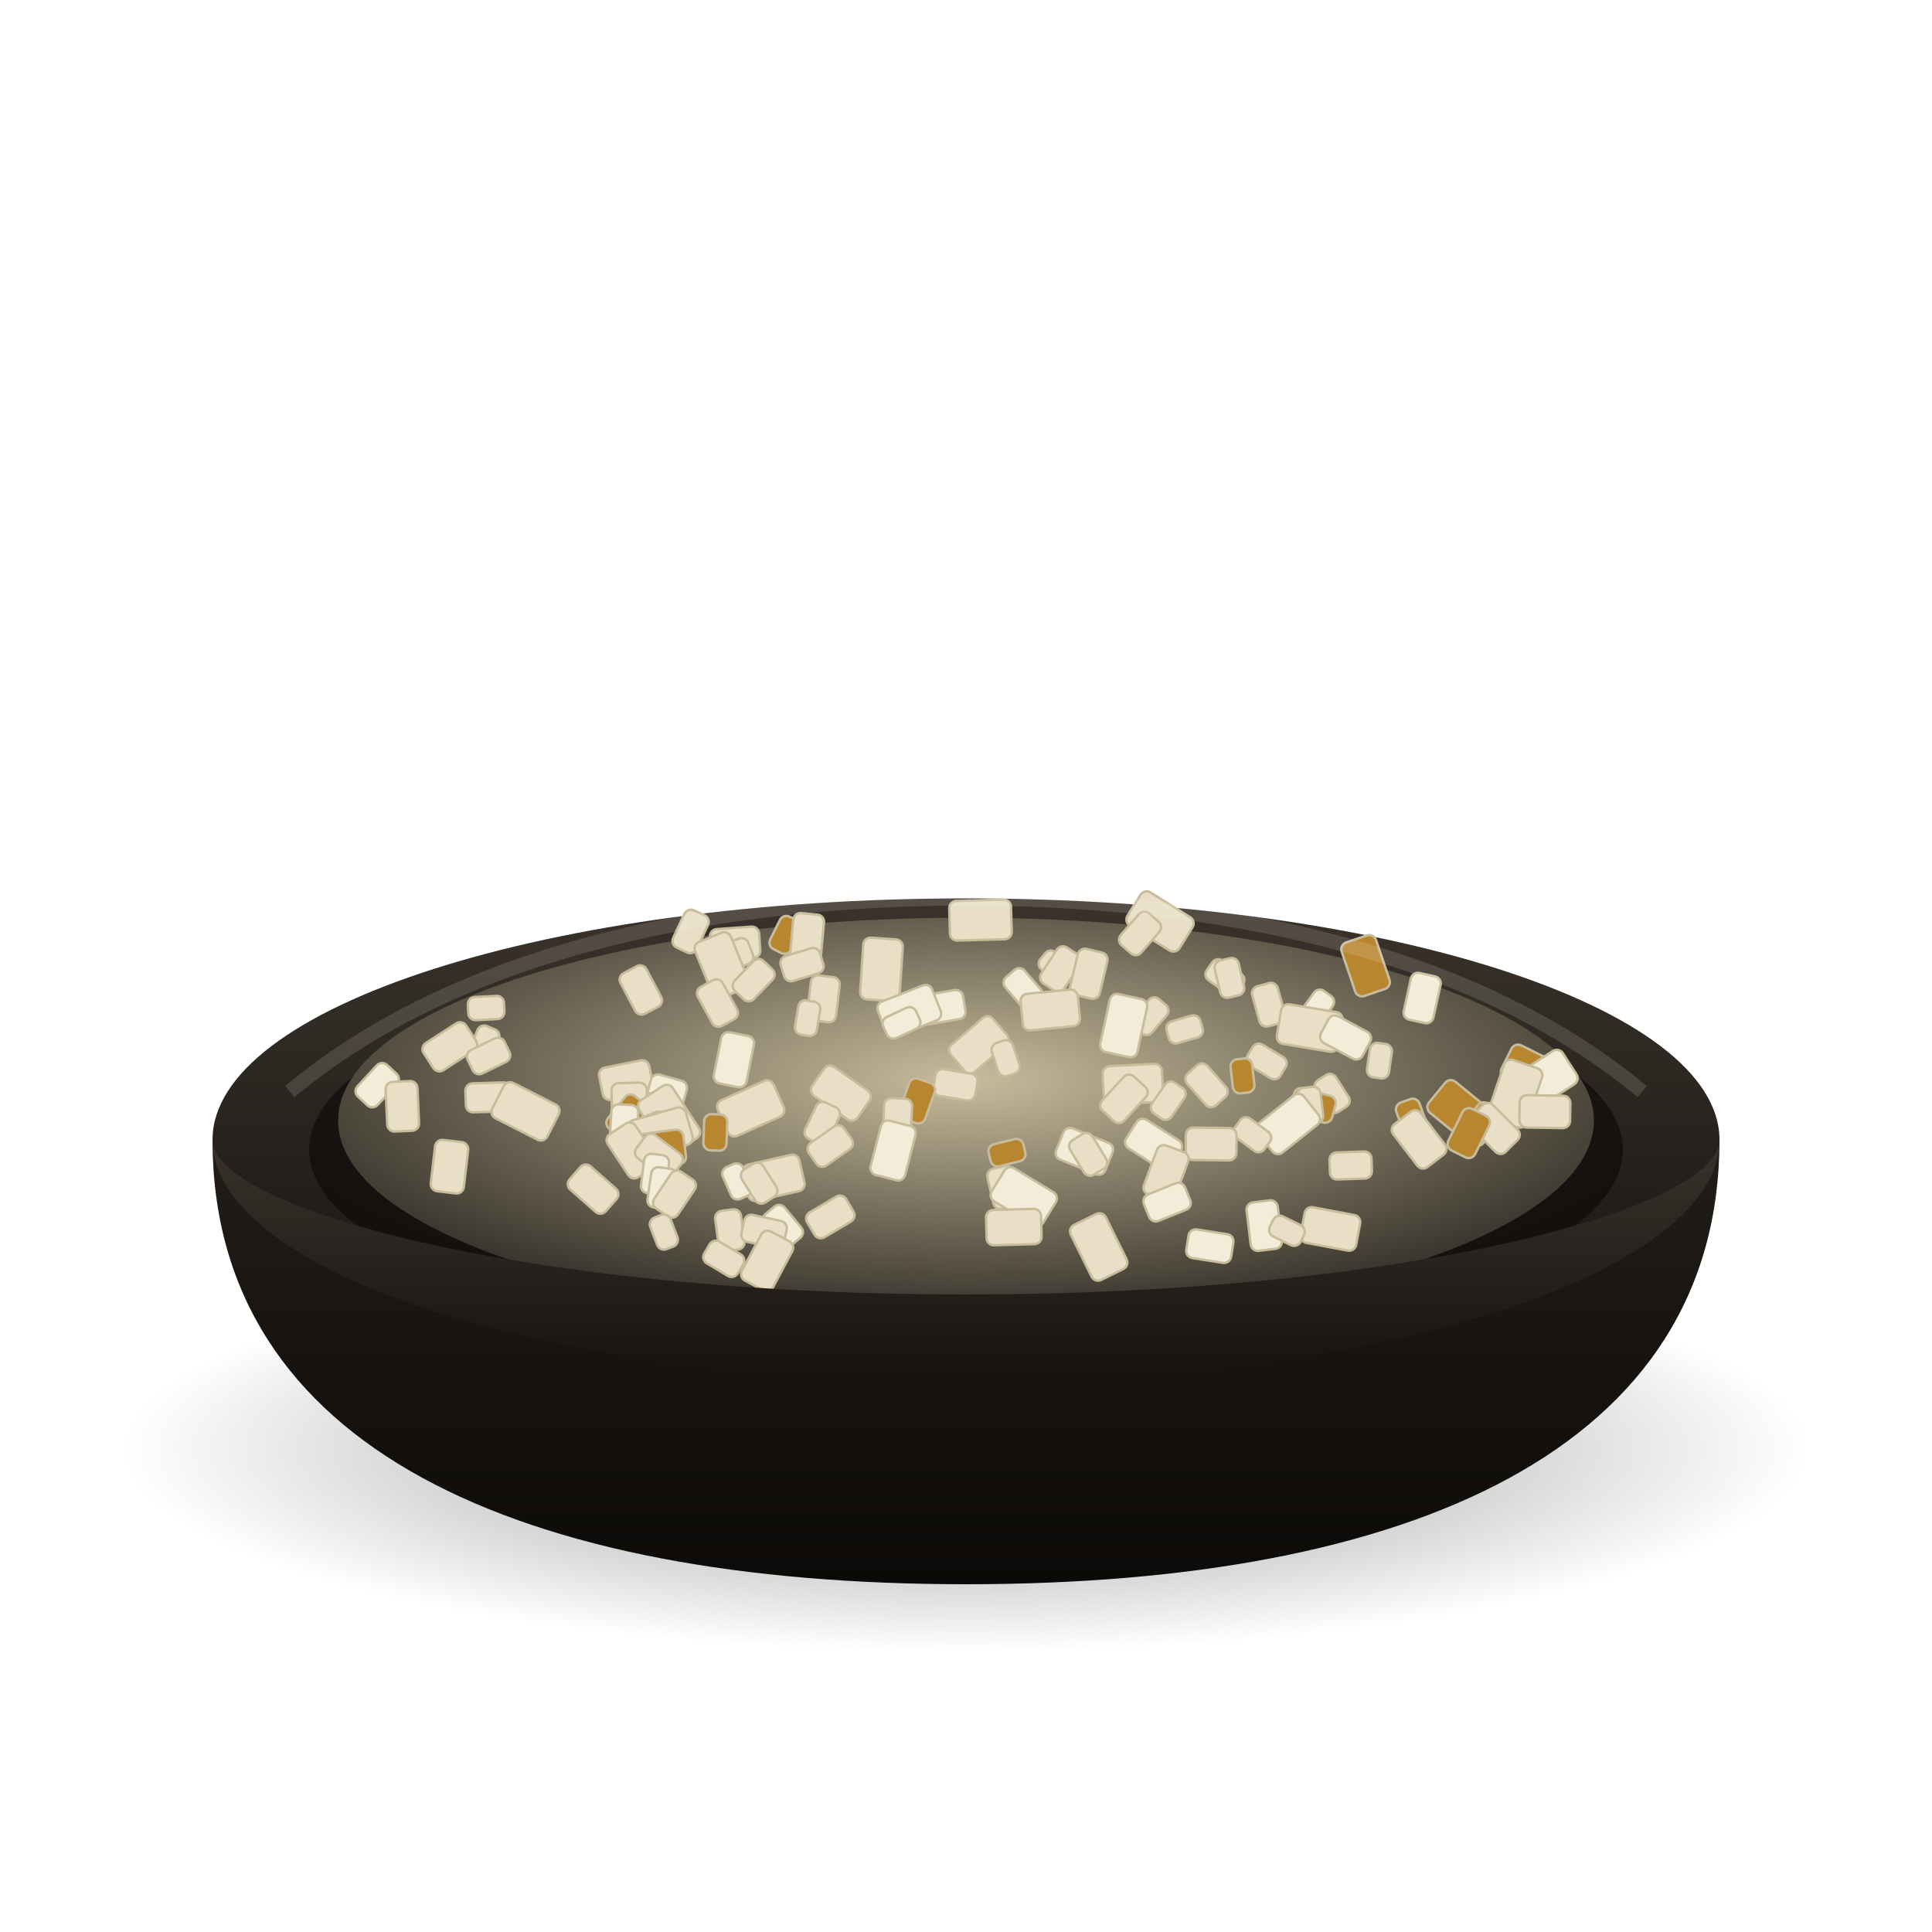
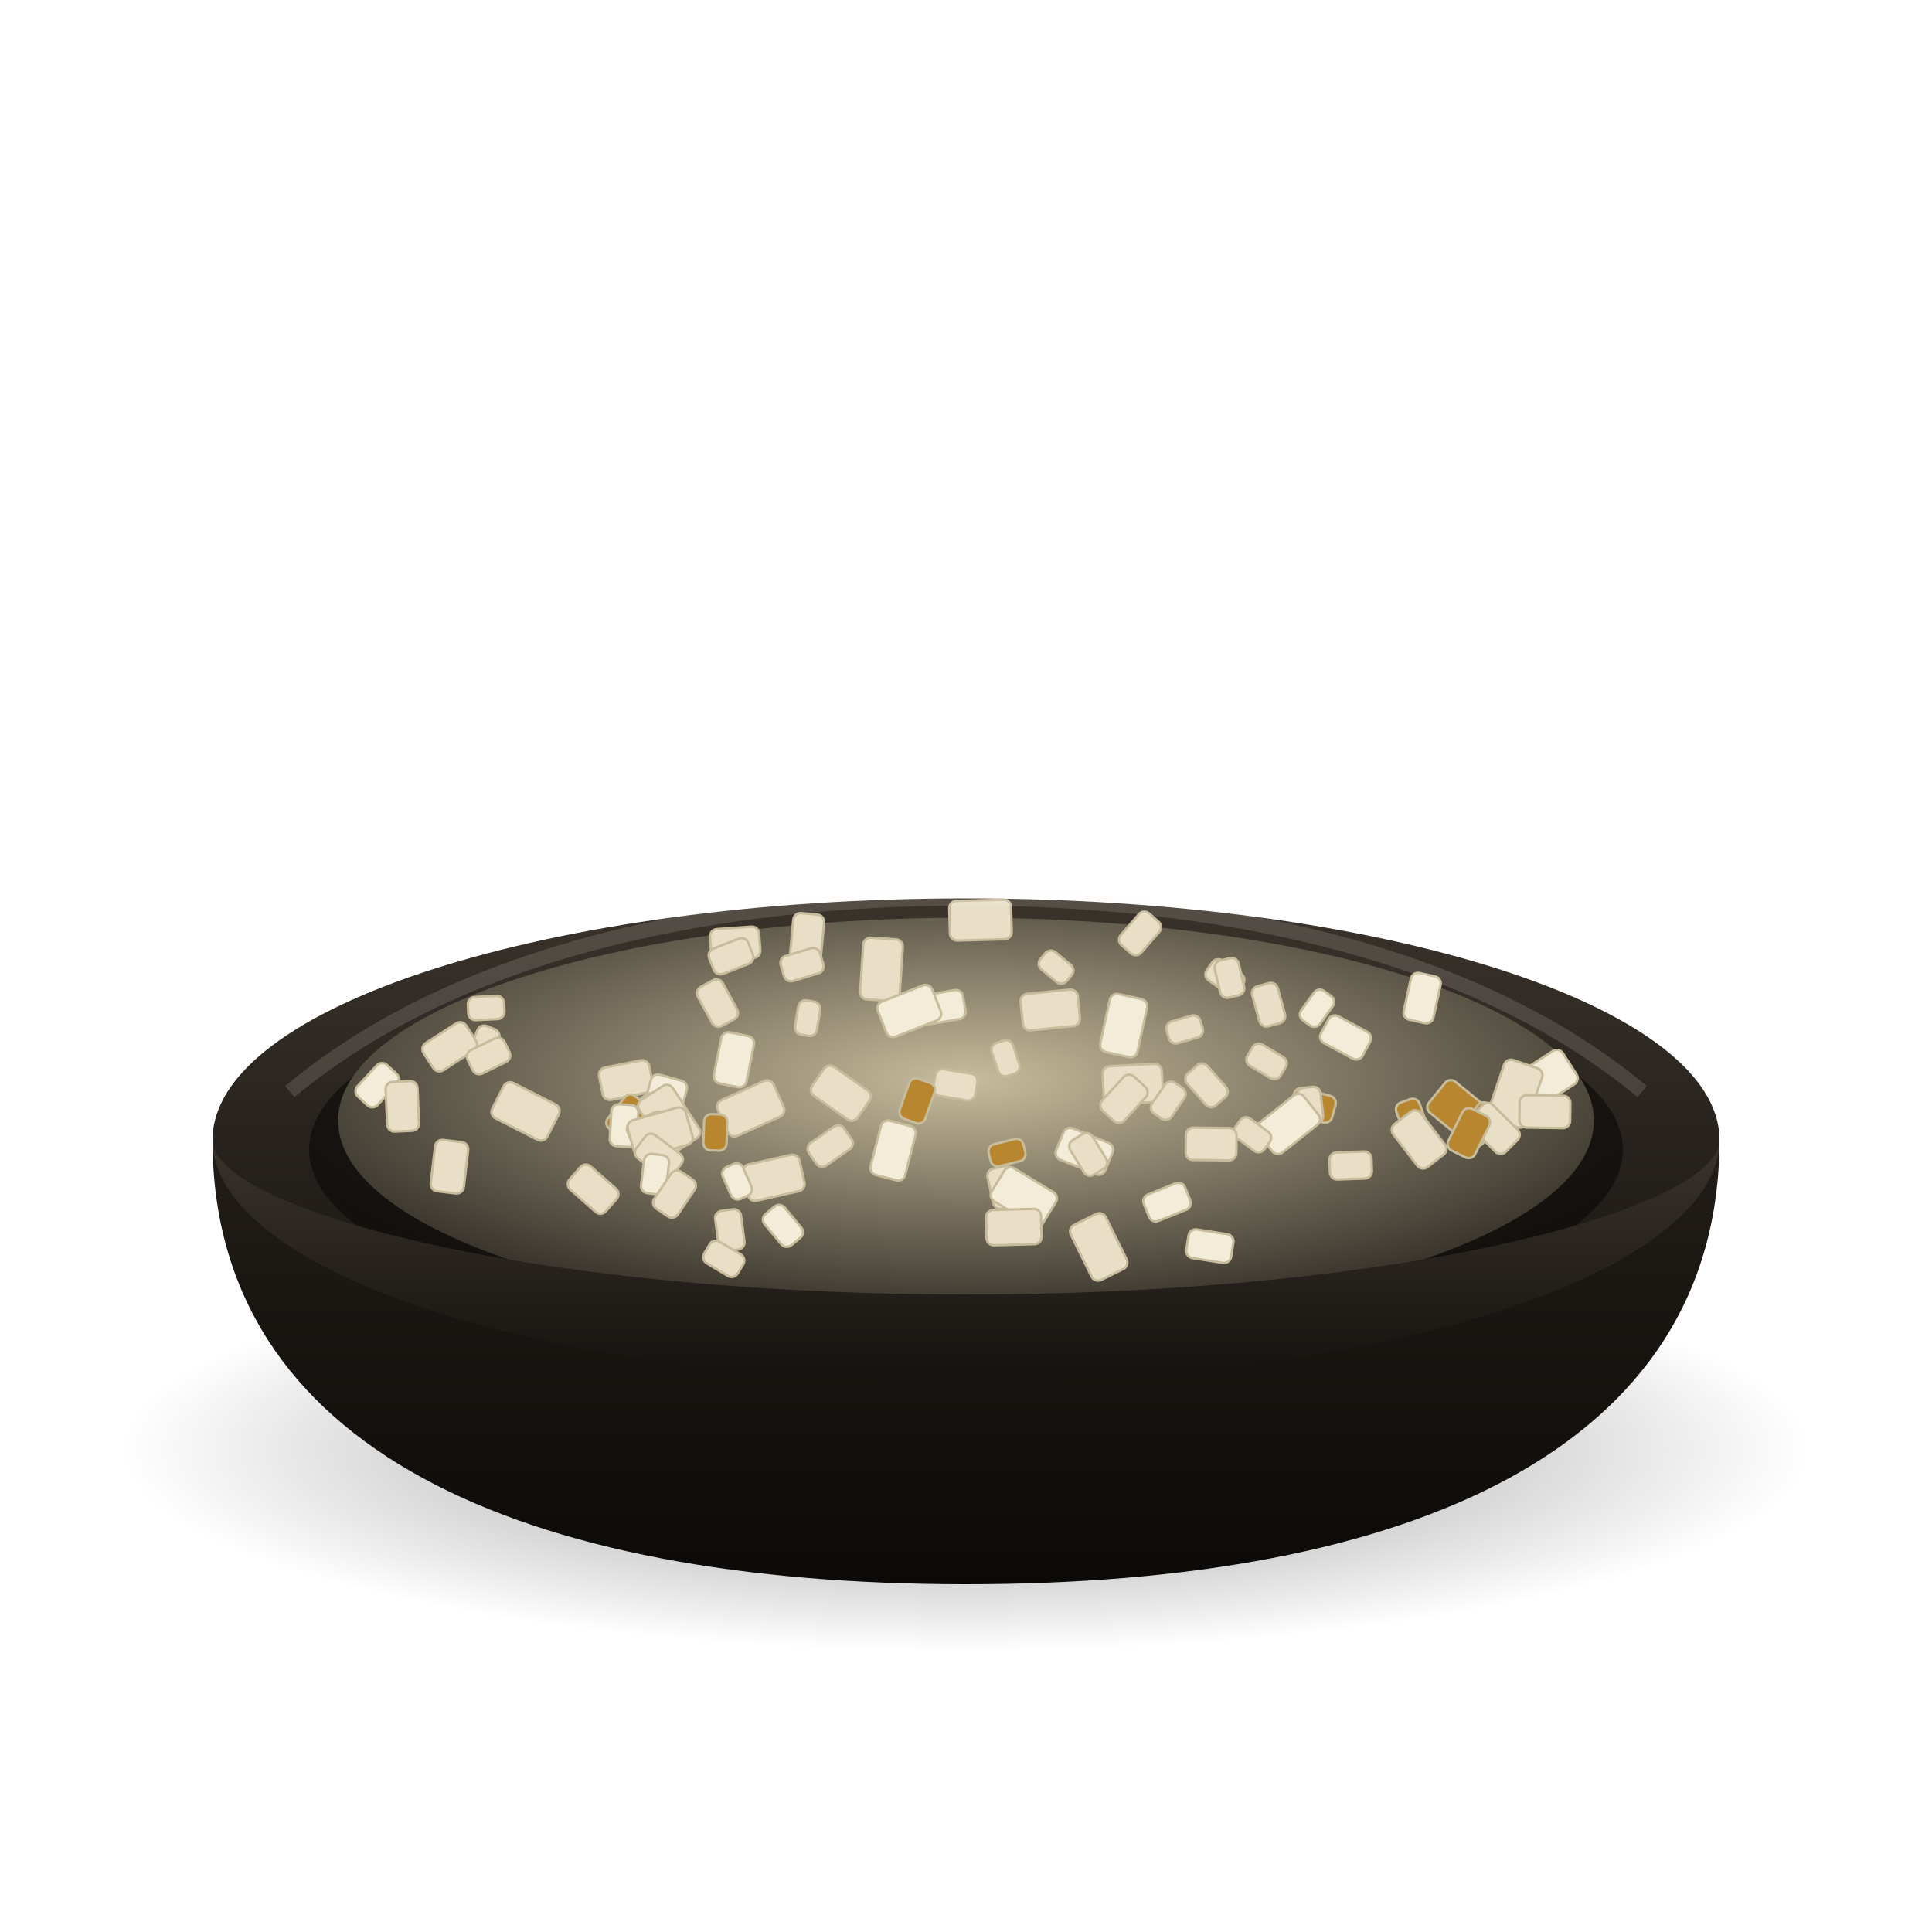
<svg xmlns="http://www.w3.org/2000/svg" viewBox="0 0 400 400" class="" role="presentation" aria-hidden="true" data-bowl="dehydrated-garlic-flakes">
  <defs>
    <radialGradient id="b-dehydrated-garlic-flakes-shadow" cx="50%" cy="50%" r="50%">
      <stop offset="0" stop-color="#000" stop-opacity="0.45" />
      <stop offset="1" stop-color="#000" stop-opacity="0" />
    </radialGradient>
    <linearGradient id="b-dehydrated-garlic-flakes-rim" x1="0" y1="0" x2="0" y2="1">
      <stop offset="0" stop-color="#3a332c" />
      <stop offset="1" stop-color="#15120f" />
    </linearGradient>
    <linearGradient id="b-dehydrated-garlic-flakes-body" x1="0" y1="0" x2="0" y2="1">
      <stop offset="0" stop-color="#221d18" />
      <stop offset="1" stop-color="#0c0a08" />
    </linearGradient>
    <radialGradient id="b-dehydrated-garlic-flakes-inner" cx="50%" cy="35%" r="65%">
      <stop offset="0" stop-color="#2a2420" />
      <stop offset="1" stop-color="#100d0b" />
    </radialGradient>
  </defs>
  <ellipse cx="200" cy="300" rx="176" ry="42" fill="url(#b-dehydrated-garlic-flakes-shadow)" />
  <path d="M 44 236 C 44 300, 108 328, 200 328 C 292 328, 356 300, 356 236 Z" fill="url(#b-dehydrated-garlic-flakes-body)" />
  <ellipse cx="200" cy="236" rx="156" ry="50" fill="url(#b-dehydrated-garlic-flakes-rim)" />
  <ellipse cx="200" cy="238" rx="136" ry="42" fill="url(#b-dehydrated-garlic-flakes-inner)" />
  <g>
    <defs>
      <radialGradient id="b-dehydrated-garlic-flakes-bed" cx="50%" cy="40%" r="70%">
        <stop offset="0" stop-color="#c7bc9c" />
        <stop offset="1" stop-color="#1a1714" />
      </radialGradient>
    </defs>
    <ellipse cx="200" cy="232" rx="130" ry="42" fill="url(#b-dehydrated-garlic-flakes-bed)" />
    <rect x="196.6" y="186.4" width="12.8" height="8.2" rx="1.5" transform="rotate(358.4 203.0 190.5)" fill="#e8dfc6" stroke="#c7bc9c" stroke-width="0.5" />
-     <rect x="233.7" y="186.8" width="12.7" height="8.1" rx="1.5" transform="rotate(212.0 240.1 190.8)" fill="#e8dfc6" stroke="#c7bc9c" stroke-width="0.5" />
-     <rect x="138.8" y="190.1" width="8.5" height="5.4" rx="1.5" transform="rotate(115.1 143.0 192.8)" fill="#e8dfc6" stroke="#c7bc9c" stroke-width="0.5" />
    <rect x="231.6" y="190.5" width="8.7" height="5.6" rx="1.5" transform="rotate(131.0 236.0 193.3)" fill="#e8dfc6" stroke="#c7bc9c" stroke-width="0.5" />
-     <rect x="158.9" y="191.2" width="7.5" height="4.8" rx="1.5" transform="rotate(296.5 162.6 193.6)" fill="#b8862f" stroke="#c7bc9c" stroke-width="0.5" />
    <rect x="162.2" y="191.1" width="9.9" height="6.4" rx="1.5" transform="rotate(95.3 167.2 194.2)" fill="#e8dfc6" stroke="#c7bc9c" stroke-width="0.5" />
    <rect x="147.1" y="192.1" width="10.2" height="6.5" rx="1.5" transform="rotate(355.9 152.2 195.3)" fill="#e8dfc6" stroke="#c7bc9c" stroke-width="0.5" />
    <rect x="146.9" y="195.2" width="8.7" height="5.6" rx="1.5" transform="rotate(158.5 151.3 198.0)" fill="#e8dfc6" stroke="#c7bc9c" stroke-width="0.5" />
    <rect x="161.9" y="197.0" width="8.5" height="5.4" rx="1.5" transform="rotate(163.0 166.1 199.7)" fill="#e8dfc6" stroke="#c7bc9c" stroke-width="0.5" />
-     <rect x="143.1" y="195.8" width="12.5" height="8.0" rx="1.5" transform="rotate(247.8 149.4 199.8)" fill="#e8dfc6" stroke="#c7bc9c" stroke-width="0.5" />
-     <rect x="276.9" y="196.3" width="11.7" height="7.5" rx="1.5" transform="rotate(251.3 282.7 200.0)" fill="#b8862f" stroke="#c7bc9c" stroke-width="0.5" />
    <rect x="215.0" y="197.9" width="7.1" height="4.6" rx="1.5" transform="rotate(219.6 218.6 200.2)" fill="#e8dfc6" stroke="#c7bc9c" stroke-width="0.5" />
    <rect x="176.1" y="196.6" width="12.8" height="8.2" rx="1.5" transform="rotate(273.8 182.5 200.7)" fill="#e8dfc6" stroke="#c7bc9c" stroke-width="0.5" />
-     <rect x="215.2" y="197.8" width="8.9" height="5.7" rx="1.5" transform="rotate(303.2 219.6 200.7)" fill="#e8dfc6" stroke="#c7bc9c" stroke-width="0.5" />
-     <rect x="220.4" y="198.4" width="9.8" height="6.3" rx="1.5" transform="rotate(283.4 225.4 201.5)" fill="#e8dfc6" stroke="#c7bc9c" stroke-width="0.5" />
    <rect x="249.7" y="199.8" width="7.8" height="5.0" rx="1.5" transform="rotate(35.3 253.6 202.3)" fill="#e8dfc6" stroke="#c7bc9c" stroke-width="0.5" />
    <rect x="250.6" y="200.0" width="7.9" height="5.1" rx="1.5" transform="rotate(76.9 254.6 202.5)" fill="#e8dfc6" stroke="#c7bc9c" stroke-width="0.5" />
-     <rect x="151.7" y="200.2" width="8.6" height="5.5" rx="1.5" transform="rotate(314.1 156.0 202.9)" fill="#e8dfc6" stroke="#c7bc9c" stroke-width="0.5" />
-     <rect x="207.7" y="202.0" width="8.3" height="5.3" rx="1.5" transform="rotate(49.4 211.8 204.7)" fill="#f3ecd8" stroke="#c7bc9c" stroke-width="0.5" />
-     <rect x="128.0" y="201.9" width="9.5" height="6.1" rx="1.5" transform="rotate(62.1 132.7 204.9)" fill="#e8dfc6" stroke="#c7bc9c" stroke-width="0.5" />
    <rect x="289.6" y="203.5" width="9.9" height="6.3" rx="1.5" transform="rotate(102.4 294.5 206.6)" fill="#f3ecd8" stroke="#c7bc9c" stroke-width="0.5" />
-     <rect x="165.8" y="203.8" width="9.4" height="6.0" rx="1.5" transform="rotate(276.7 170.5 206.8)" fill="#e8dfc6" stroke="#c7bc9c" stroke-width="0.5" />
    <rect x="143.9" y="204.7" width="9.2" height="5.9" rx="1.5" transform="rotate(61.4 148.5 207.7)" fill="#e8dfc6" stroke="#c7bc9c" stroke-width="0.5" />
    <rect x="258.4" y="205.2" width="8.6" height="5.5" rx="1.5" transform="rotate(254.5 262.7 208.0)" fill="#e8dfc6" stroke="#c7bc9c" stroke-width="0.5" />
    <rect x="190.1" y="205.4" width="9.6" height="6.1" rx="1.5" transform="rotate(170.2 194.9 208.5)" fill="#f3ecd8" stroke="#c7bc9c" stroke-width="0.5" />
    <rect x="269.0" y="206.3" width="7.5" height="4.8" rx="1.5" transform="rotate(125.8 272.7 208.7)" fill="#f3ecd8" stroke="#c7bc9c" stroke-width="0.5" />
    <rect x="97.0" y="206.3" width="7.5" height="4.8" rx="1.5" transform="rotate(177.1 100.7 208.7)" fill="#e8dfc6" stroke="#c7bc9c" stroke-width="0.5" />
    <rect x="211.5" y="205.3" width="11.9" height="7.6" rx="1.5" transform="rotate(354.3 217.5 209.1)" fill="#e8dfc6" stroke="#c7bc9c" stroke-width="0.5" />
    <rect x="182.3" y="205.4" width="12.1" height="7.8" rx="1.5" transform="rotate(158.4 188.3 209.3)" fill="#f3ecd8" stroke="#c7bc9c" stroke-width="0.5" />
-     <rect x="234.2" y="207.9" width="7.7" height="4.9" rx="1.5" transform="rotate(130.5 238.1 210.4)" fill="#e8dfc6" stroke="#c7bc9c" stroke-width="0.5" />
    <rect x="163.6" y="208.5" width="7.2" height="4.6" rx="1.5" transform="rotate(279.5 167.2 210.8)" fill="#e8dfc6" stroke="#c7bc9c" stroke-width="0.5" />
-     <rect x="182.8" y="209.4" width="7.5" height="4.8" rx="1.5" transform="rotate(154.9 186.6 211.8)" fill="#f3ecd8" stroke="#c7bc9c" stroke-width="0.5" />
    <rect x="226.5" y="208.3" width="12.3" height="7.9" rx="1.5" transform="rotate(282.3 232.7 212.3)" fill="#f3ecd8" stroke="#c7bc9c" stroke-width="0.5" />
-     <rect x="264.8" y="208.8" width="12.9" height="8.3" rx="1.5" transform="rotate(189.4 271.2 212.9)" fill="#e8dfc6" stroke="#c7bc9c" stroke-width="0.5" />
    <rect x="241.5" y="210.7" width="7.3" height="4.7" rx="1.5" transform="rotate(163.7 245.2 213.1)" fill="#e8dfc6" stroke="#c7bc9c" stroke-width="0.5" />
    <rect x="273.7" y="211.7" width="9.8" height="6.3" rx="1.5" transform="rotate(28.3 278.7 214.8)" fill="#f3ecd8" stroke="#c7bc9c" stroke-width="0.5" />
-     <rect x="196.9" y="212.6" width="11.5" height="7.4" rx="1.5" transform="rotate(319.6 202.7 216.3)" fill="#e8dfc6" stroke="#c7bc9c" stroke-width="0.5" />
    <rect x="96.4" y="213.9" width="7.5" height="4.8" rx="1.5" transform="rotate(112.4 100.2 216.3)" fill="#e8dfc6" stroke="#c7bc9c" stroke-width="0.5" />
    <rect x="87.9" y="213.4" width="10.5" height="6.7" rx="1.5" transform="rotate(327.1 93.1 216.8)" fill="#e8dfc6" stroke="#c7bc9c" stroke-width="0.5" />
    <rect x="97.0" y="215.9" width="8.5" height="5.4" rx="1.5" transform="rotate(154.0 101.2 218.6)" fill="#e8dfc6" stroke="#c7bc9c" stroke-width="0.5" />
    <rect x="204.6" y="216.8" width="7.2" height="4.6" rx="1.5" transform="rotate(251.5 208.2 219.1)" fill="#e8dfc6" stroke="#c7bc9c" stroke-width="0.5" />
    <rect x="146.5" y="216.0" width="10.8" height="6.9" rx="1.5" transform="rotate(281.4 151.9 219.4)" fill="#f3ecd8" stroke="#c7bc9c" stroke-width="0.5" />
-     <rect x="282.0" y="217.3" width="7.2" height="4.6" rx="1.5" transform="rotate(278.2 285.6 219.6)" fill="#e8dfc6" stroke="#c7bc9c" stroke-width="0.5" />
    <rect x="258.2" y="217.3" width="8.0" height="5.1" rx="1.5" transform="rotate(211.0 262.2 219.8)" fill="#e8dfc6" stroke="#c7bc9c" stroke-width="0.5" />
-     <rect x="311.2" y="218.0" width="11.9" height="7.6" rx="1.5" transform="rotate(206.5 317.2 221.8)" fill="#b8862f" stroke="#c7bc9c" stroke-width="0.5" />
-     <rect x="253.8" y="220.5" width="7.1" height="4.5" rx="1.5" transform="rotate(263.4 257.3 222.8)" fill="#b8862f" stroke="#c7bc9c" stroke-width="0.5" />
    <rect x="124.3" y="220.2" width="10.6" height="6.8" rx="1.5" transform="rotate(348.7 129.7 223.6)" fill="#e8dfc6" stroke="#c7bc9c" stroke-width="0.5" />
    <rect x="313.2" y="219.6" width="12.8" height="8.2" rx="1.5" transform="rotate(147.2 319.6 223.7)" fill="#f3ecd8" stroke="#c7bc9c" stroke-width="0.5" />
    <rect x="228.4" y="220.5" width="12.3" height="7.9" rx="1.5" transform="rotate(357.0 234.5 224.5)" fill="#e8dfc6" stroke="#c7bc9c" stroke-width="0.5" />
    <rect x="193.4" y="221.8" width="8.8" height="5.6" rx="1.5" transform="rotate(9.3 197.8 224.6)" fill="#e8dfc6" stroke="#c7bc9c" stroke-width="0.5" />
    <rect x="73.6" y="221.8" width="8.9" height="5.7" rx="1.5" transform="rotate(312.8 78.1 224.6)" fill="#f3ecd8" stroke="#c7bc9c" stroke-width="0.5" />
    <rect x="245.4" y="221.9" width="8.8" height="5.6" rx="1.5" transform="rotate(228.6 249.8 224.7)" fill="#e8dfc6" stroke="#c7bc9c" stroke-width="0.5" />
    <rect x="307.4" y="222.3" width="12.9" height="8.3" rx="1.5" transform="rotate(108.8 313.8 226.4)" fill="#e8dfc6" stroke="#c7bc9c" stroke-width="0.5" />
-     <rect x="271.9" y="223.9" width="7.8" height="5.0" rx="1.5" transform="rotate(237.2 275.8 226.4)" fill="#e8dfc6" stroke="#c7bc9c" stroke-width="0.5" />
    <rect x="168.4" y="222.8" width="11.5" height="7.3" rx="1.5" transform="rotate(215.1 174.1 226.4)" fill="#e8dfc6" stroke="#c7bc9c" stroke-width="0.5" />
-     <rect x="96.4" y="224.2" width="9.4" height="6.0" rx="1.5" transform="rotate(358.3 101.1 227.2)" fill="#e8dfc6" stroke="#c7bc9c" stroke-width="0.5" />
    <rect x="227.9" y="224.4" width="9.6" height="6.2" rx="1.5" transform="rotate(312.5 232.7 227.5)" fill="#e8dfc6" stroke="#c7bc9c" stroke-width="0.5" />
    <rect x="185.4" y="225.0" width="8.8" height="5.6" rx="1.5" transform="rotate(109.6 189.8 227.9)" fill="#b8862f" stroke="#c7bc9c" stroke-width="0.5" />
    <rect x="238.0" y="225.5" width="7.7" height="4.9" rx="1.5" transform="rotate(304.5 241.8 227.9)" fill="#e8dfc6" stroke="#c7bc9c" stroke-width="0.5" />
    <rect x="267.4" y="226.0" width="8.9" height="5.7" rx="1.5" transform="rotate(15.4 271.8 228.9)" fill="#b8862f" stroke="#c7bc9c" stroke-width="0.5" />
    <rect x="267.4" y="226.5" width="7.6" height="4.9" rx="1.5" transform="rotate(263.3 271.2 228.9)" fill="#e8dfc6" stroke="#c7bc9c" stroke-width="0.5" />
    <rect x="78.1" y="225.7" width="10.3" height="6.6" rx="1.5" transform="rotate(267.4 83.3 229.0)" fill="#e8dfc6" stroke="#c7bc9c" stroke-width="0.5" />
    <rect x="131.1" y="225.1" width="12.0" height="7.7" rx="1.5" transform="rotate(105.6 137.2 229.0)" fill="#f3ecd8" stroke="#c7bc9c" stroke-width="0.5" />
    <rect x="149.2" y="225.5" width="12.7" height="8.1" rx="1.5" transform="rotate(155.8 155.5 229.5)" fill="#e8dfc6" stroke="#c7bc9c" stroke-width="0.5" />
    <rect x="130.0" y="227.4" width="7.1" height="4.5" rx="1.5" transform="rotate(139.5 133.5 229.7)" fill="#e8dfc6" stroke="#c7bc9c" stroke-width="0.5" />
-     <rect x="124.6" y="226.2" width="11.4" height="7.3" rx="1.5" transform="rotate(88.6 130.3 229.9)" fill="#e8dfc6" stroke="#c7bc9c" stroke-width="0.5" />
    <rect x="102.4" y="226.0" width="12.8" height="8.2" rx="1.5" transform="rotate(207.0 108.8 230.1)" fill="#e8dfc6" stroke="#c7bc9c" stroke-width="0.5" />
    <rect x="314.5" y="226.9" width="10.5" height="6.7" rx="1.5" transform="rotate(180.9 319.8 230.2)" fill="#e8dfc6" stroke="#c7bc9c" stroke-width="0.5" />
    <rect x="296.1" y="226.1" width="13.0" height="8.3" rx="1.5" transform="rotate(219.2 302.6 230.3)" fill="#b8862f" stroke="#c7bc9c" stroke-width="0.5" />
    <rect x="125.5" y="228.3" width="8.6" height="5.5" rx="1.5" transform="rotate(308.8 129.8 231.1)" fill="#b8862f" stroke="#c7bc9c" stroke-width="0.5" />
    <rect x="132.2" y="227.5" width="12.9" height="8.3" rx="1.5" transform="rotate(236.8 138.6 231.7)" fill="#e8dfc6" stroke="#c7bc9c" stroke-width="0.5" />
    <rect x="288.3" y="229.1" width="8.0" height="5.1" rx="1.5" transform="rotate(70.3 292.3 231.7)" fill="#b8862f" stroke="#c7bc9c" stroke-width="0.5" />
-     <rect x="181.3" y="229.0" width="9.1" height="5.8" rx="1.5" transform="rotate(92.9 185.8 231.9)" fill="#e8dfc6" stroke="#c7bc9c" stroke-width="0.5" />
-     <rect x="166.1" y="229.8" width="8.3" height="5.3" rx="1.5" transform="rotate(295.4 170.3 232.5)" fill="#e8dfc6" stroke="#c7bc9c" stroke-width="0.5" />
    <rect x="260.6" y="228.8" width="12.2" height="7.8" rx="1.5" transform="rotate(321.5 266.7 232.7)" fill="#f3ecd8" stroke="#c7bc9c" stroke-width="0.5" />
    <rect x="302.2" y="229.9" width="8.6" height="5.5" rx="1.5" transform="rotate(126.0 306.5 232.7)" fill="#b8862f" stroke="#c7bc9c" stroke-width="0.5" />
    <rect x="124.9" y="230.3" width="8.7" height="5.6" rx="1.5" transform="rotate(273.4 129.2 233.1)" fill="#f3ecd8" stroke="#c7bc9c" stroke-width="0.5" />
    <rect x="304.3" y="230.4" width="10.2" height="6.5" rx="1.5" transform="rotate(44.9 309.4 233.6)" fill="#e8dfc6" stroke="#c7bc9c" stroke-width="0.5" />
    <rect x="130.0" y="231.1" width="8.4" height="5.4" rx="1.5" transform="rotate(337.4 134.2 233.7)" fill="#e8dfc6" stroke="#c7bc9c" stroke-width="0.5" />
    <rect x="130.3" y="230.3" width="12.5" height="8.0" rx="1.5" transform="rotate(164.1 136.6 234.4)" fill="#e8dfc6" stroke="#c7bc9c" stroke-width="0.5" />
    <rect x="144.3" y="232.1" width="7.5" height="4.8" rx="1.5" transform="rotate(92.0 148.1 234.5)" fill="#b8862f" stroke="#c7bc9c" stroke-width="0.5" />
    <rect x="299.3" y="231.5" width="9.6" height="6.2" rx="1.5" transform="rotate(116.3 304.1 234.6)" fill="#b8862f" stroke="#c7bc9c" stroke-width="0.5" />
    <rect x="255.5" y="232.5" width="7.6" height="4.9" rx="1.5" transform="rotate(36.3 259.3 234.9)" fill="#e8dfc6" stroke="#c7bc9c" stroke-width="0.5" />
    <rect x="288.2" y="232.3" width="11.2" height="7.2" rx="1.5" transform="rotate(52.5 293.8 235.9)" fill="#e8dfc6" stroke="#c7bc9c" stroke-width="0.5" />
    <rect x="245.4" y="233.4" width="10.5" height="6.7" rx="1.5" transform="rotate(180.7 250.7 236.8)" fill="#e8dfc6" stroke="#c7bc9c" stroke-width="0.5" />
-     <rect x="233.3" y="233.4" width="10.9" height="7.0" rx="1.5" transform="rotate(212.6 238.8 236.9)" fill="#f3ecd8" stroke="#c7bc9c" stroke-width="0.5" />
    <rect x="167.4" y="234.4" width="8.9" height="5.7" rx="1.5" transform="rotate(325.0 171.9 237.2)" fill="#e8dfc6" stroke="#c7bc9c" stroke-width="0.5" />
-     <rect x="130.6" y="234.4" width="11.2" height="7.2" rx="1.5" transform="rotate(172.4 136.2 238.0)" fill="#b8862f" stroke="#c7bc9c" stroke-width="0.5" />
-     <rect x="125.6" y="234.7" width="10.7" height="6.9" rx="1.5" transform="rotate(236.6 130.9 238.2)" fill="#e8dfc6" stroke="#c7bc9c" stroke-width="0.5" />
    <rect x="179.1" y="234.5" width="11.6" height="7.4" rx="1.5" transform="rotate(104.5 184.9 238.2)" fill="#f3ecd8" stroke="#c7bc9c" stroke-width="0.5" />
    <rect x="219.2" y="234.9" width="11.0" height="7.0" rx="1.5" transform="rotate(202.2 224.6 238.4)" fill="#f3ecd8" stroke="#c7bc9c" stroke-width="0.5" />
    <rect x="204.8" y="236.4" width="7.4" height="4.7" rx="1.5" transform="rotate(166.1 208.5 238.7)" fill="#b8862f" stroke="#c7bc9c" stroke-width="0.5" />
    <rect x="221.1" y="236.3" width="8.4" height="5.4" rx="1.5" transform="rotate(58.5 225.3 239.0)" fill="#e8dfc6" stroke="#c7bc9c" stroke-width="0.5" />
    <rect x="131.6" y="236.1" width="9.4" height="6.0" rx="1.5" transform="rotate(217.0 136.4 239.2)" fill="#e8dfc6" stroke="#c7bc9c" stroke-width="0.5" />
    <rect x="275.4" y="238.5" width="8.7" height="5.6" rx="1.5" transform="rotate(178.0 279.7 241.3)" fill="#e8dfc6" stroke="#c7bc9c" stroke-width="0.5" />
    <rect x="87.7" y="238.2" width="10.7" height="6.9" rx="1.5" transform="rotate(96.7 93.1 241.6)" fill="#e8dfc6" stroke="#c7bc9c" stroke-width="0.5" />
-     <rect x="235.9" y="239.4" width="10.8" height="6.9" rx="1.5" transform="rotate(290.2 241.4 242.8)" fill="#e8dfc6" stroke="#c7bc9c" stroke-width="0.5" />
    <rect x="131.6" y="240.6" width="8.2" height="5.2" rx="1.5" transform="rotate(277.0 135.6 243.2)" fill="#f3ecd8" stroke="#c7bc9c" stroke-width="0.5" />
    <rect x="154.2" y="240.0" width="12.0" height="7.7" rx="1.5" transform="rotate(347.2 160.2 243.9)" fill="#e8dfc6" stroke="#c7bc9c" stroke-width="0.5" />
    <rect x="149.0" y="242.3" width="7.2" height="4.6" rx="1.5" transform="rotate(246.1 152.6 244.6)" fill="#f3ecd8" stroke="#c7bc9c" stroke-width="0.5" />
-     <rect x="153.1" y="242.4" width="8.1" height="5.2" rx="1.5" transform="rotate(57.8 157.2 245.0)" fill="#e8dfc6" stroke="#c7bc9c" stroke-width="0.5" />
    <rect x="203.4" y="243.1" width="8.5" height="5.5" rx="1.5" transform="rotate(77.4 207.7 245.9)" fill="#e8dfc6" stroke="#c7bc9c" stroke-width="0.5" />
-     <rect x="133.0" y="243.4" width="8.4" height="5.4" rx="1.5" transform="rotate(278.3 137.1 246.1)" fill="#f3ecd8" stroke="#c7bc9c" stroke-width="0.5" />
    <rect x="117.8" y="243.0" width="10.0" height="6.4" rx="1.5" transform="rotate(41.4 122.8 246.2)" fill="#e8dfc6" stroke="#c7bc9c" stroke-width="0.5" />
    <rect x="135.0" y="244.2" width="9.2" height="5.9" rx="1.5" transform="rotate(124.0 139.6 247.2)" fill="#e8dfc6" stroke="#c7bc9c" stroke-width="0.5" />
    <rect x="205.8" y="243.8" width="12.5" height="8.0" rx="1.5" transform="rotate(211.4 212.0 247.8)" fill="#f3ecd8" stroke="#c7bc9c" stroke-width="0.5" />
    <rect x="237.0" y="245.9" width="9.2" height="5.9" rx="1.5" transform="rotate(338.0 241.7 248.8)" fill="#f3ecd8" stroke="#c7bc9c" stroke-width="0.5" />
-     <rect x="167.4" y="248.9" width="9.4" height="6.0" rx="1.5" transform="rotate(149.4 172.0 251.9)" fill="#e8dfc6" stroke="#c7bc9c" stroke-width="0.5" />
-     <rect x="256.6" y="250.5" width="10.1" height="6.5" rx="1.5" transform="rotate(83.1 261.7 253.8)" fill="#f3ecd8" stroke="#c7bc9c" stroke-width="0.5" />
    <rect x="157.9" y="251.1" width="8.4" height="5.4" rx="1.5" transform="rotate(50.3 162.1 253.8)" fill="#f3ecd8" stroke="#c7bc9c" stroke-width="0.5" />
    <rect x="204.2" y="250.4" width="11.4" height="7.3" rx="1.5" transform="rotate(358.4 209.9 254.1)" fill="#e8dfc6" stroke="#c7bc9c" stroke-width="0.5" />
-     <rect x="269.6" y="250.7" width="11.7" height="7.5" rx="1.5" transform="rotate(10.6 275.5 254.4)" fill="#e8dfc6" stroke="#c7bc9c" stroke-width="0.5" />
    <rect x="146.9" y="252.0" width="8.4" height="5.4" rx="1.5" transform="rotate(262.4 151.1 254.7)" fill="#e8dfc6" stroke="#c7bc9c" stroke-width="0.5" />
-     <rect x="262.8" y="252.5" width="7.1" height="4.6" rx="1.5" transform="rotate(206.3 266.4 254.8)" fill="#e8dfc6" stroke="#c7bc9c" stroke-width="0.5" />
-     <rect x="153.7" y="252.0" width="9.0" height="5.7" rx="1.5" transform="rotate(192.1 158.2 254.9)" fill="#e8dfc6" stroke="#c7bc9c" stroke-width="0.5" />
-     <rect x="133.9" y="252.9" width="7.0" height="4.5" rx="1.5" transform="rotate(249.1 137.4 255.1)" fill="#e8dfc6" stroke="#c7bc9c" stroke-width="0.5" />
    <rect x="245.8" y="254.8" width="9.4" height="6.0" rx="1.5" transform="rotate(188.9 250.5 257.9)" fill="#f3ecd8" stroke="#c7bc9c" stroke-width="0.5" />
    <rect x="221.1" y="254.0" width="12.7" height="8.1" rx="1.5" transform="rotate(243.7 227.5 258.1)" fill="#e8dfc6" stroke="#c7bc9c" stroke-width="0.5" />
    <rect x="145.8" y="258.0" width="8.1" height="5.2" rx="1.5" transform="rotate(30.9 149.8 260.6)" fill="#e8dfc6" stroke="#c7bc9c" stroke-width="0.5" />
-     <rect x="153.1" y="257.3" width="11.5" height="7.3" rx="1.5" transform="rotate(118.0 158.8 261.0)" fill="#e8dfc6" stroke="#c7bc9c" stroke-width="0.5" />
  </g>
  <path d="M 44 236 C 44 262, 108 286, 200 286 C 292 286, 356 262, 356 236 C 356 250, 292 268, 200 268 C 108 268, 44 250, 44 236 Z" fill="url(#b-dehydrated-garlic-flakes-rim)" />
  <path d="M 60 226 C 96 196, 150 186, 200 186 C 250 186, 304 196, 340 226" fill="none" stroke="#fbf8f1" stroke-opacity="0.14" stroke-width="3" />
</svg>
